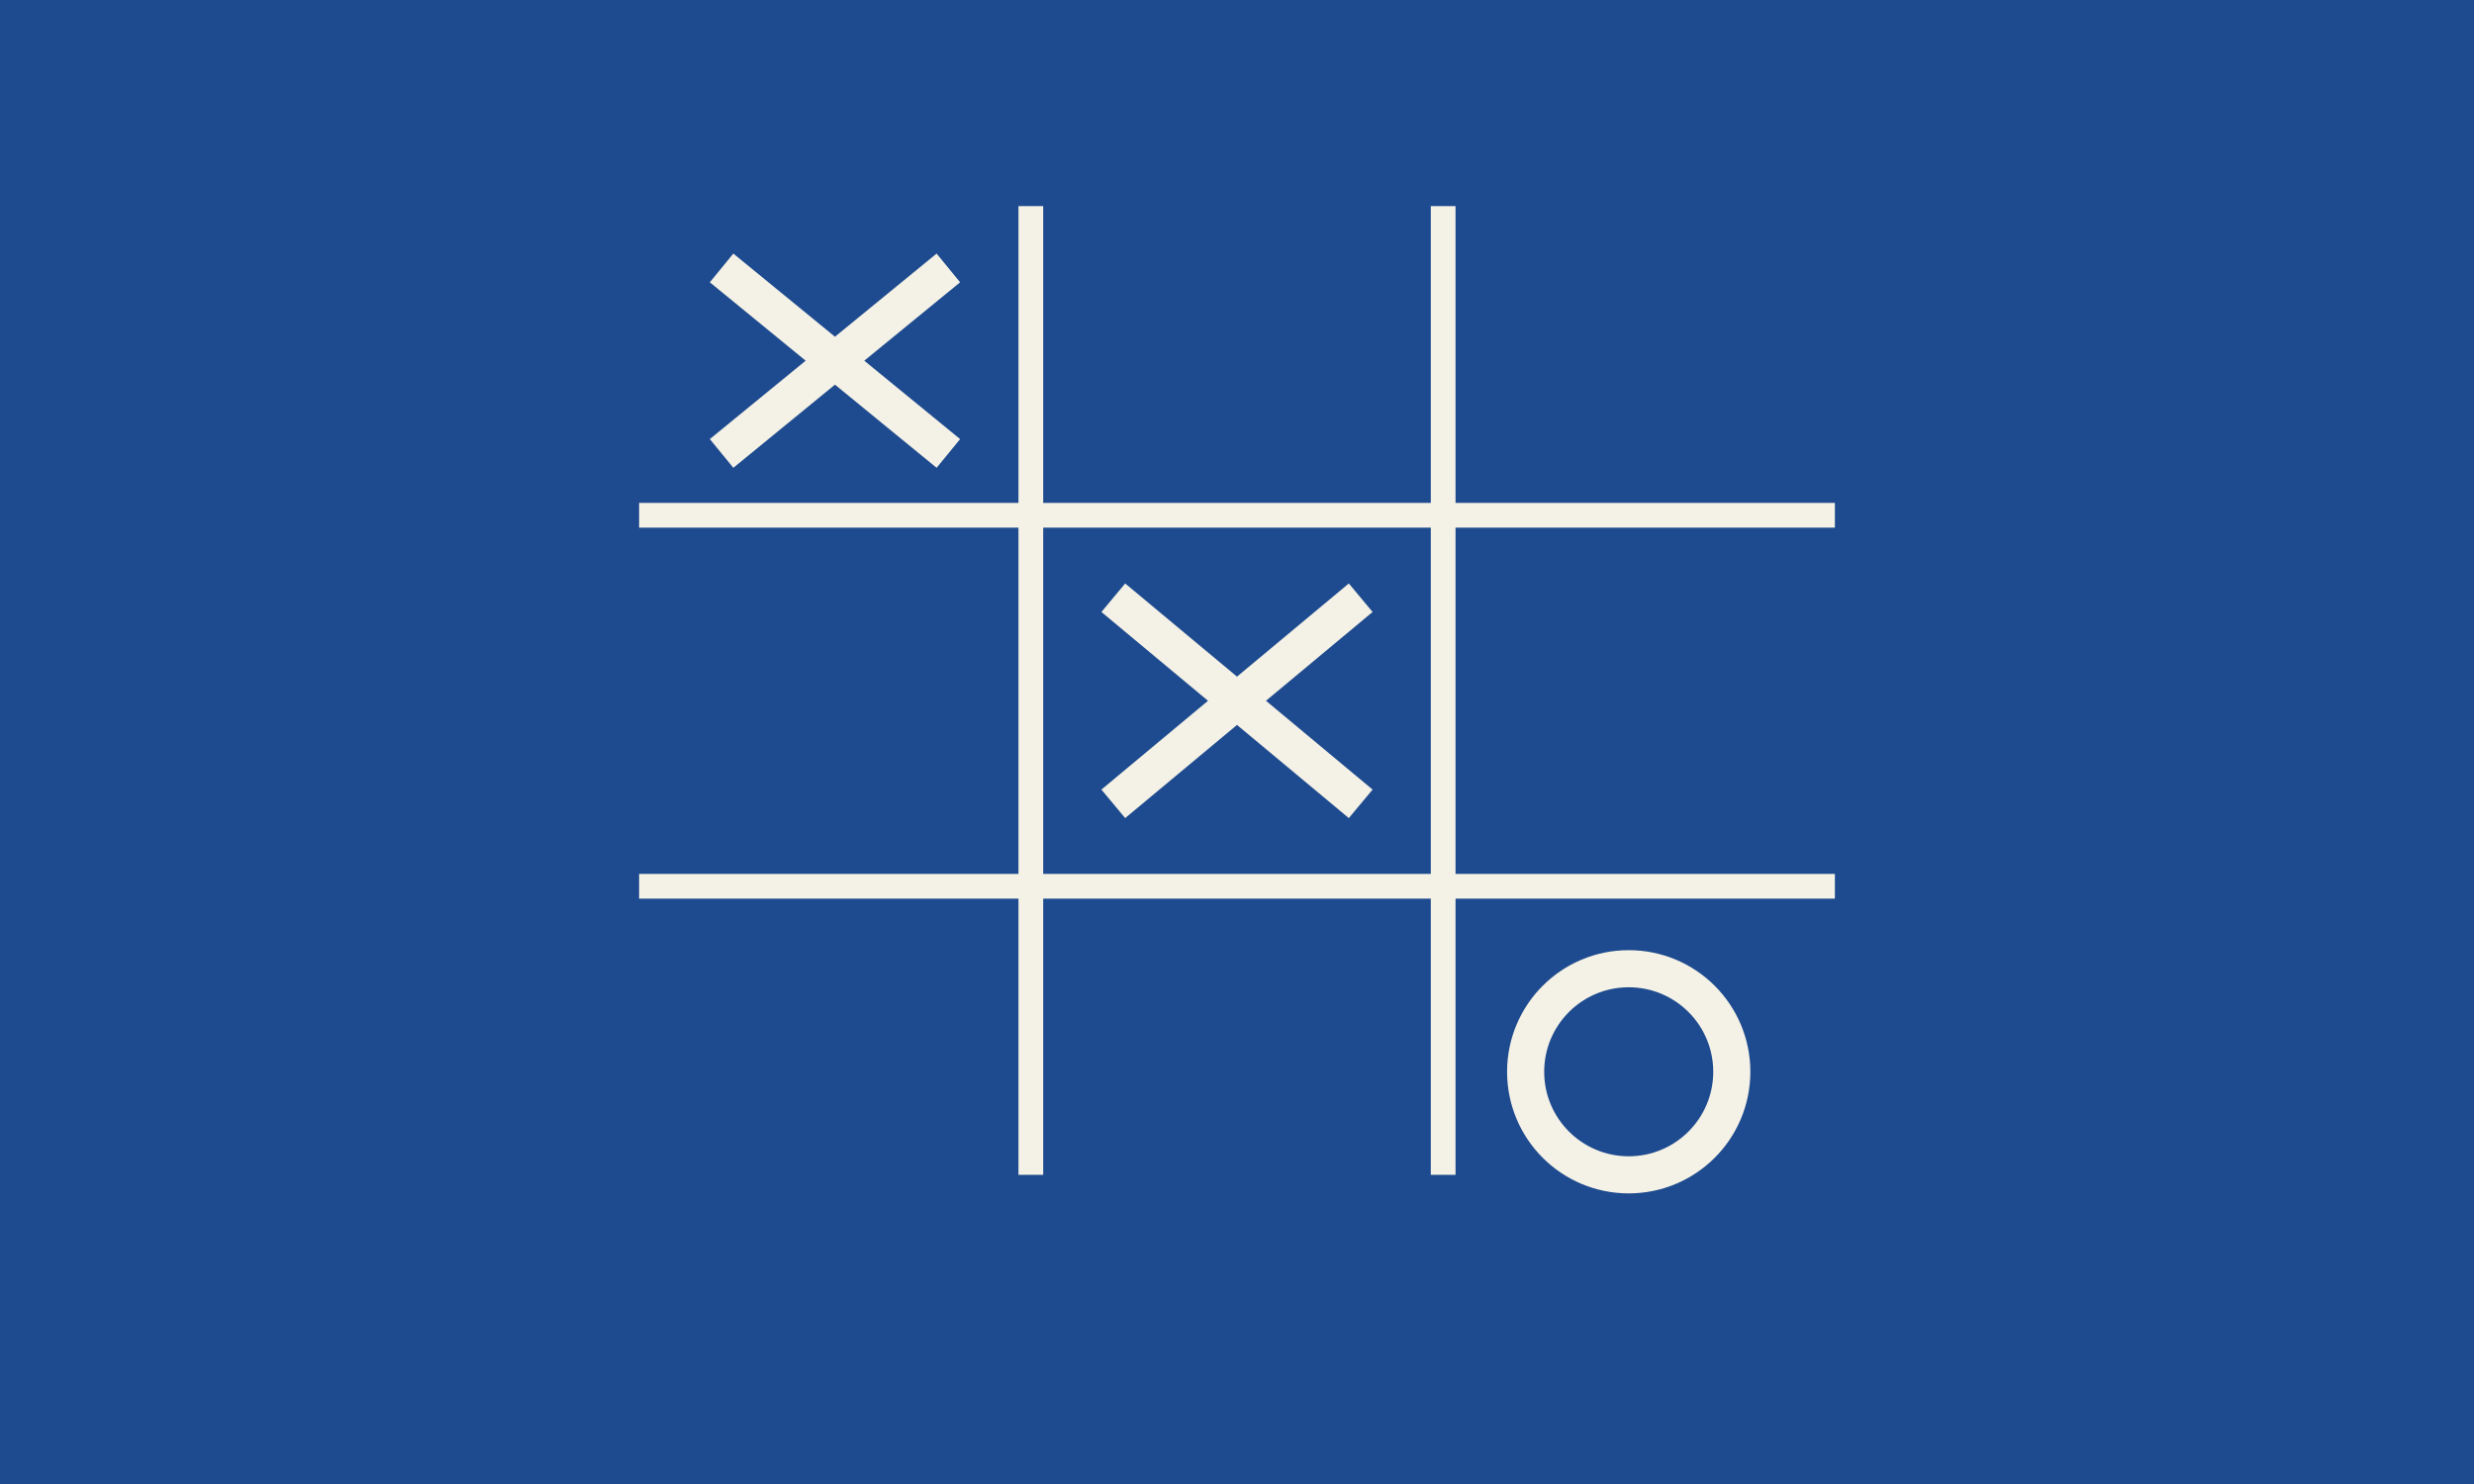
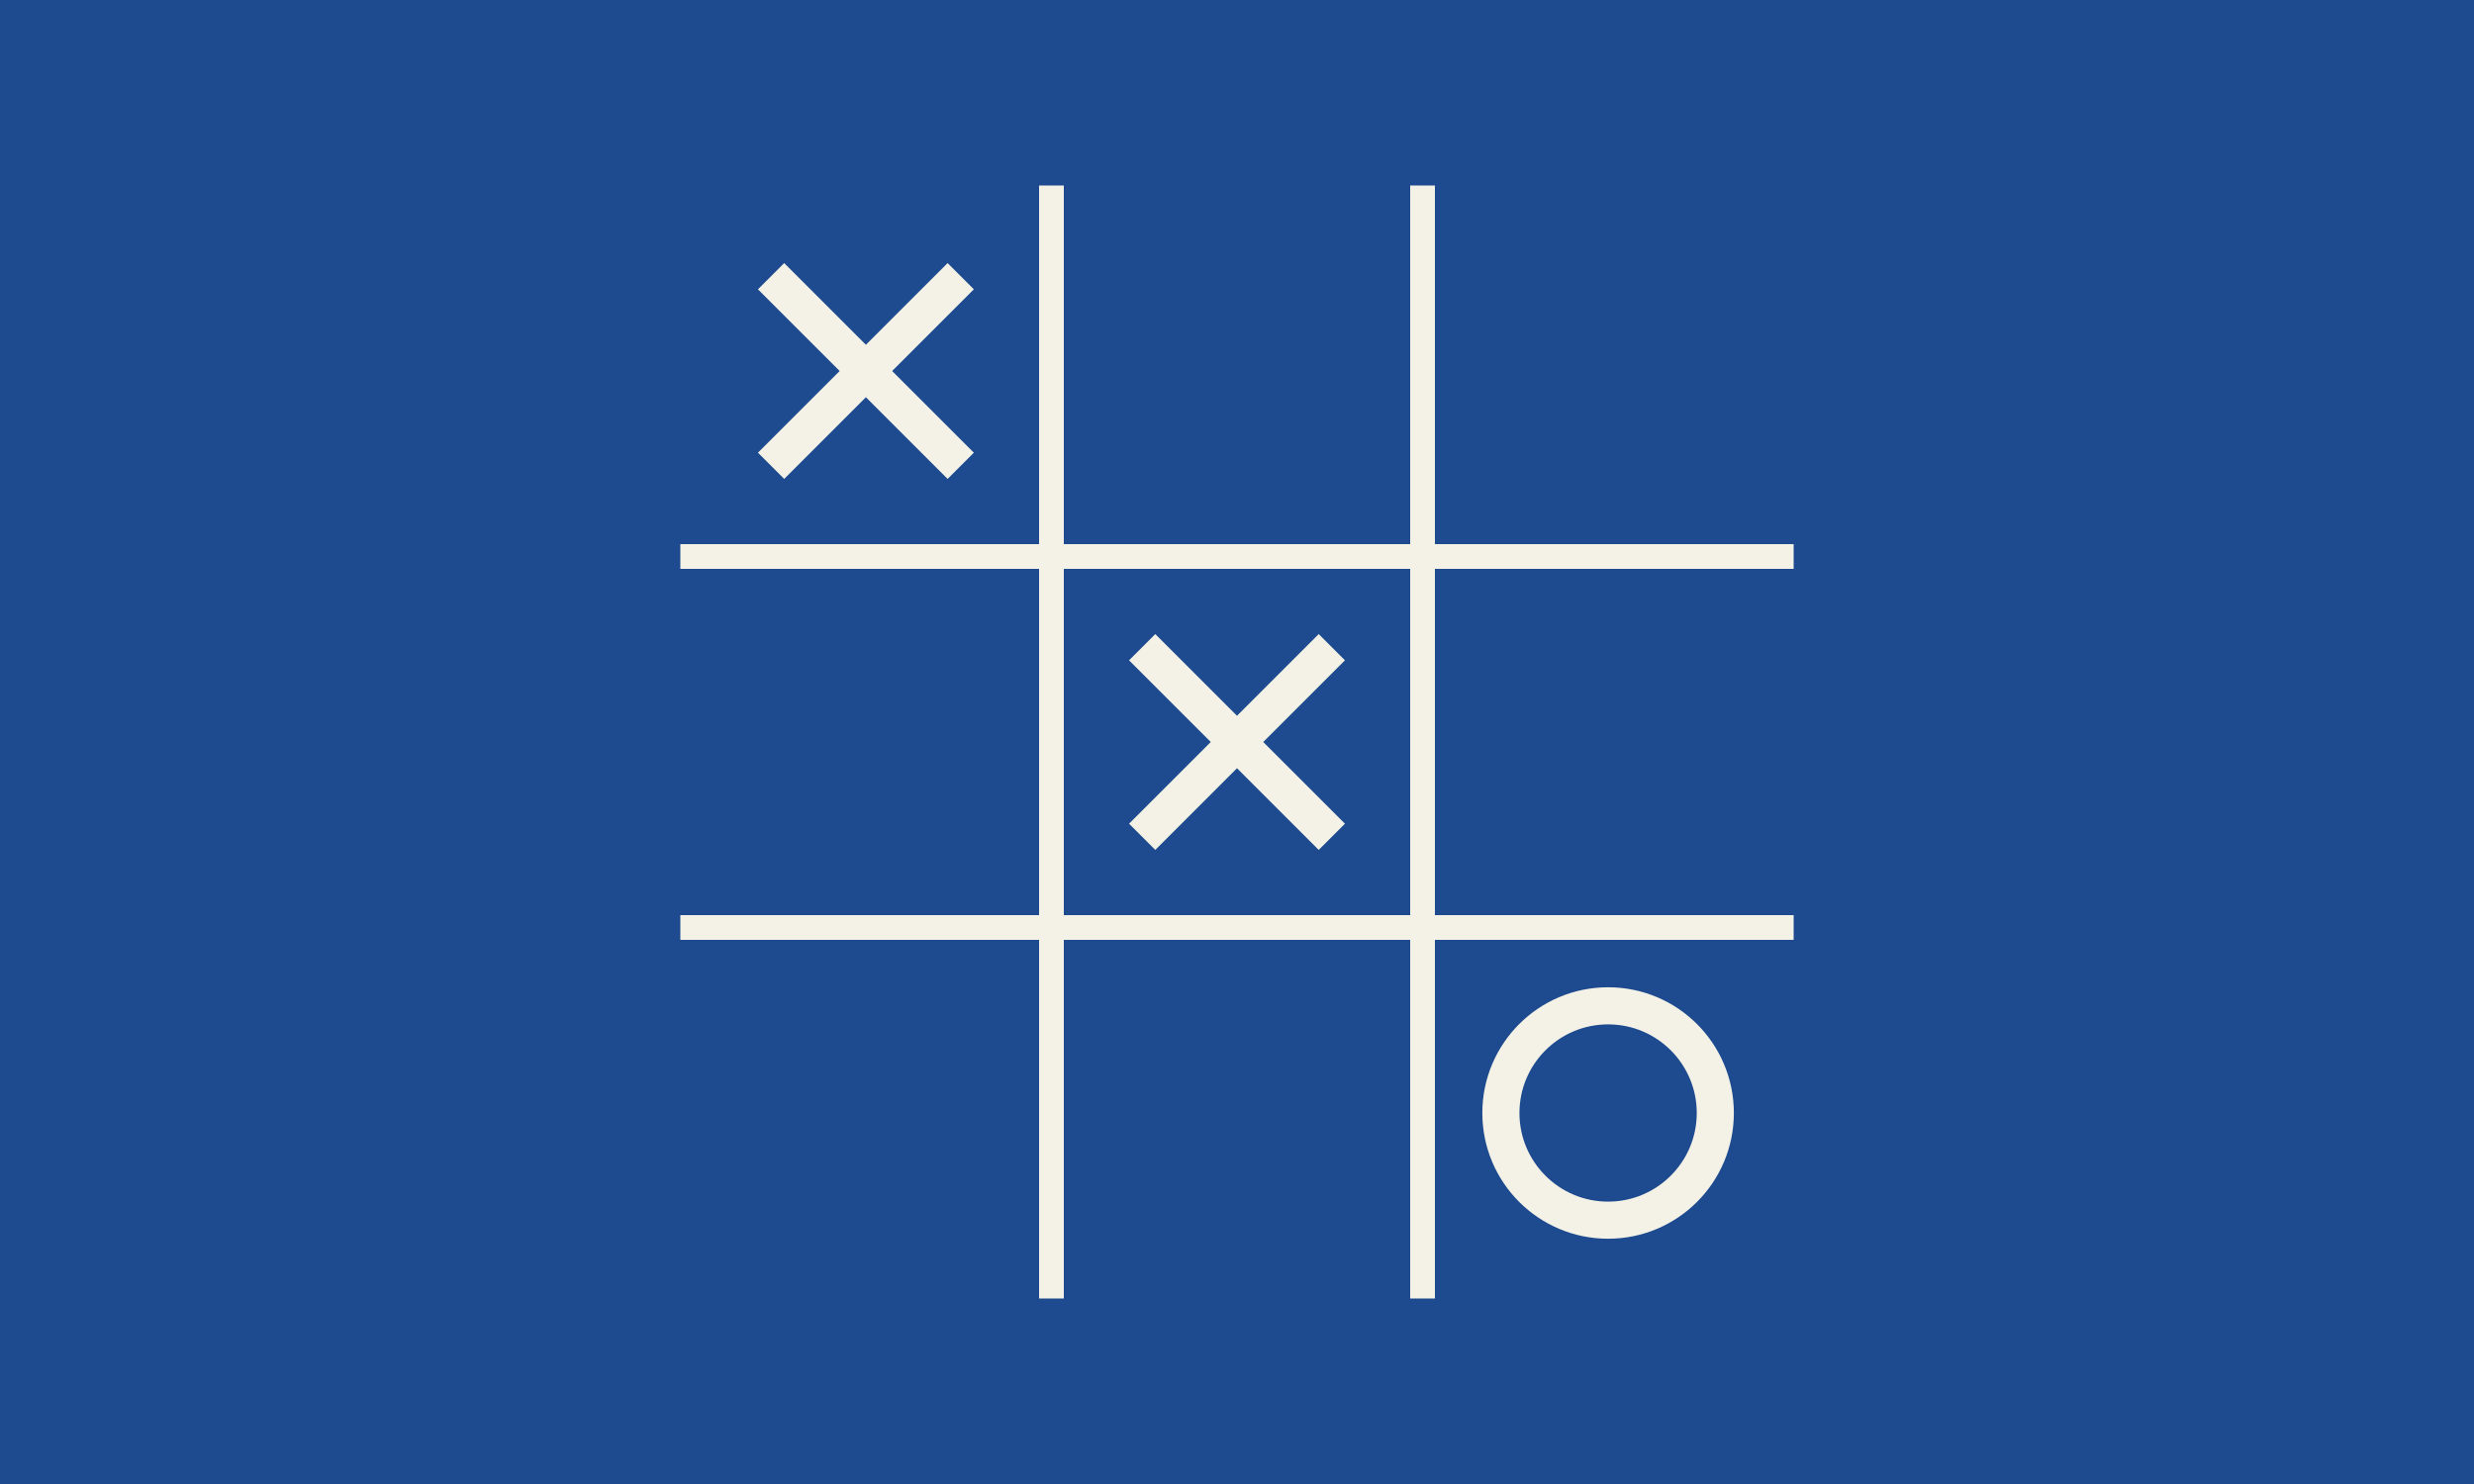
- <svg xmlns="http://www.w3.org/2000/svg" viewBox="0 0 600 360" role="img" aria-label="learningttt program illustration">
+ <svg xmlns="http://www.w3.org/2000/svg" viewBox="0 0 600 360" preserveAspectRatio="xMidYMid meet" role="img" aria-label="Tic-tac-toe board with square cells">
  <rect width="600" height="360" fill="#1e4b8f" />
-   <path d="M250 50V285M350 50V285M155 125H445M155 215H445" stroke="#f4f1e6" stroke-width="6" />
-   <path d="M175 65L230 110M230 65L175 110M270 145L330 195M330 145L270 195" stroke="#f4f1e6" stroke-width="9" />
-   <circle cx="395" cy="260" r="25" fill="none" stroke="#f4f1e6" stroke-width="9" />
+   <g fill="none" stroke="#f4f1e6">
+     <path d="M255 45V315M345 45V315M165 135H435M165 225H435" stroke-width="6" />
+     <path d="M187 67L233 113M233 67L187 113M277 157L323 203M323 157L277 203" stroke-width="9" />
+     <circle cx="390" cy="270" r="26" stroke-width="9" />
+   </g>
</svg>
